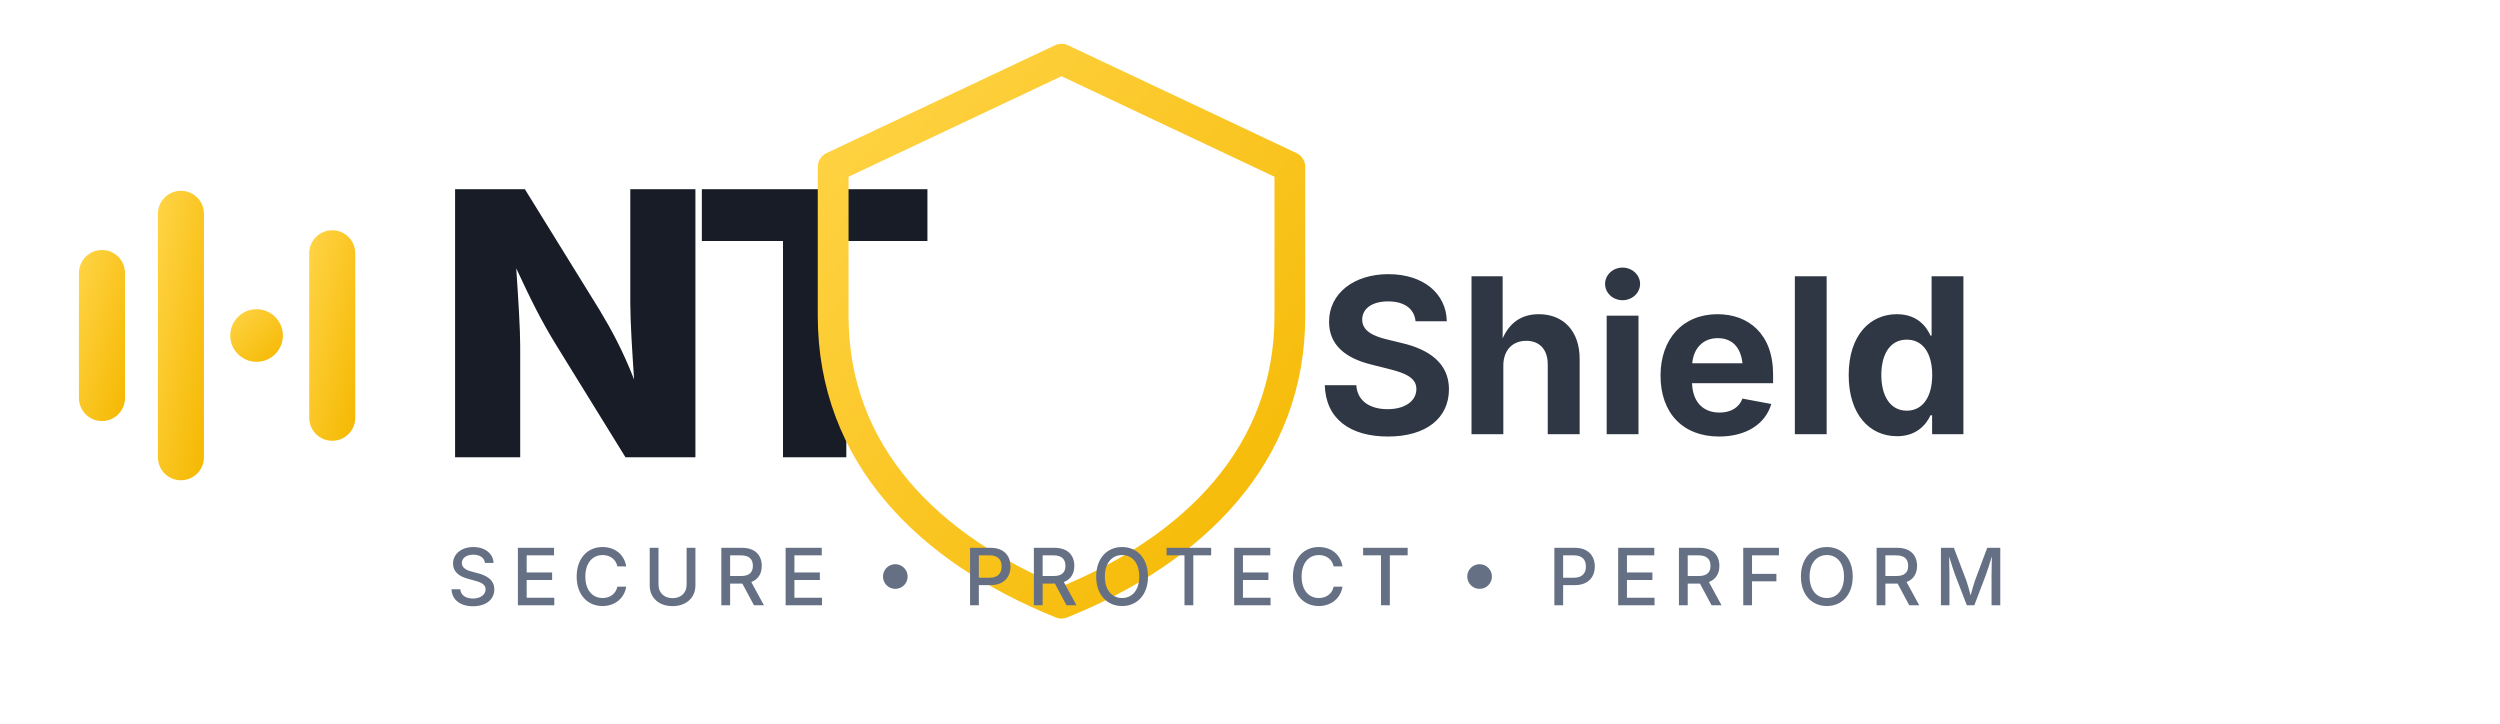
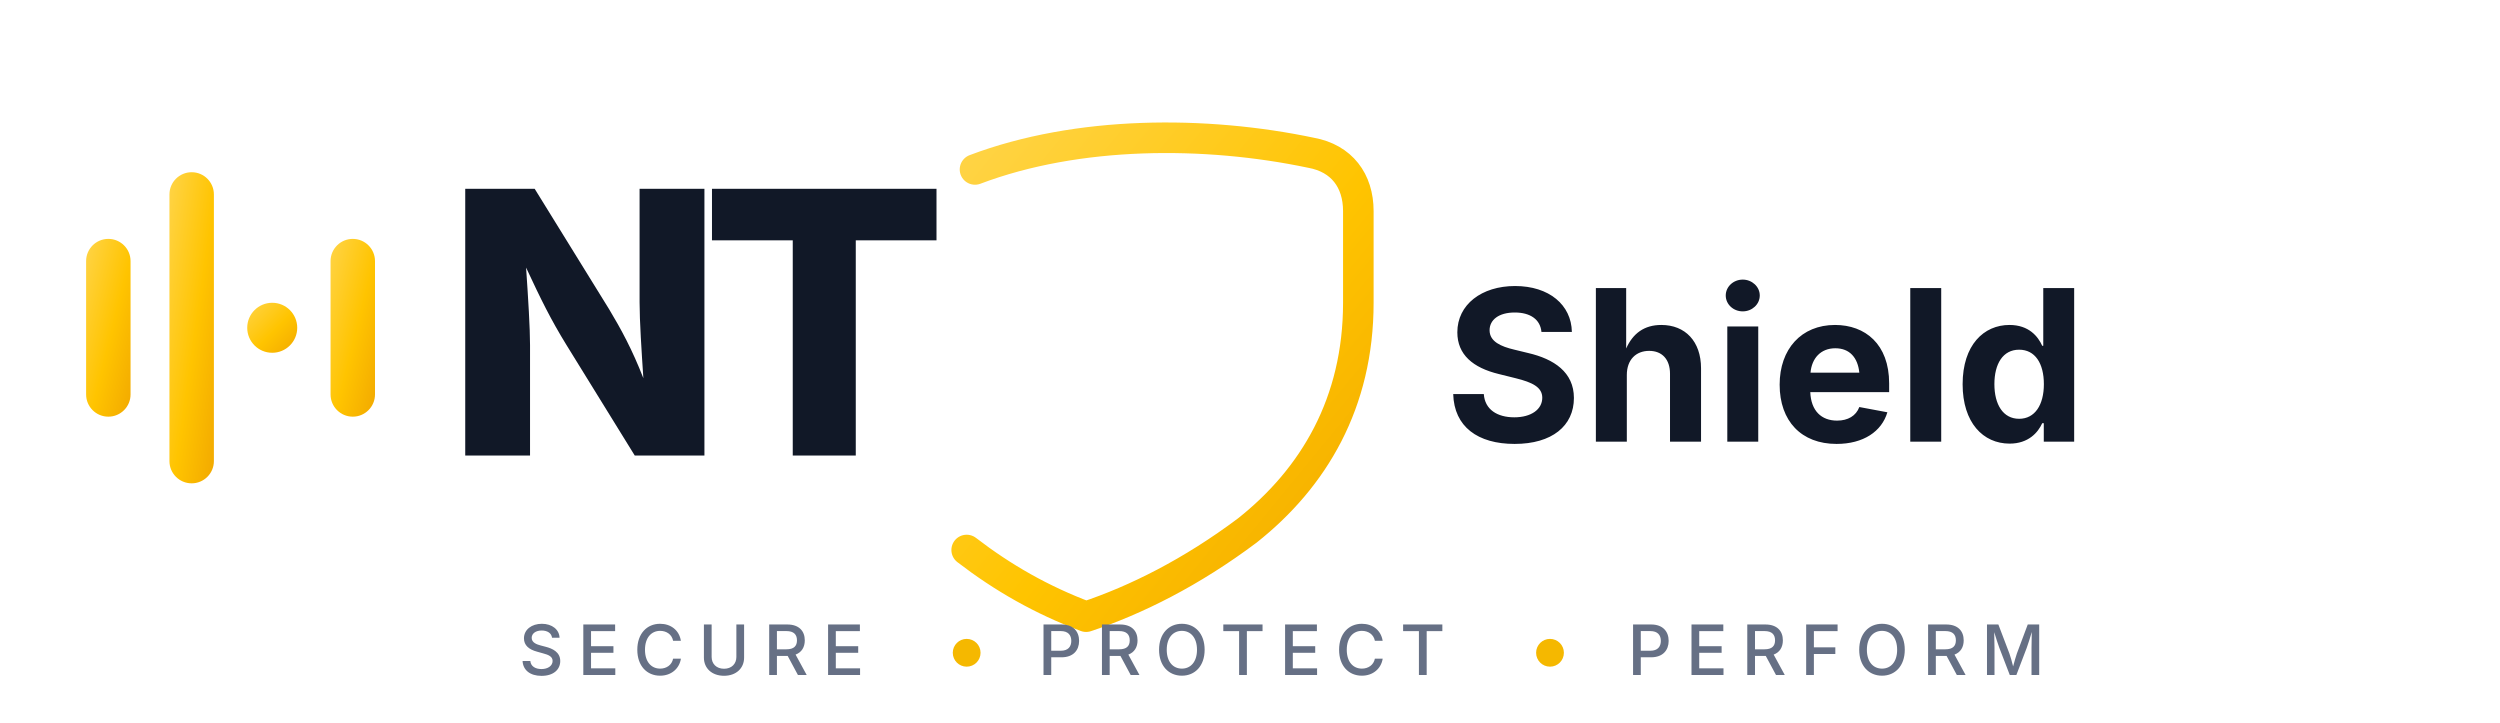
- <svg xmlns="http://www.w3.org/2000/svg" viewBox="0 0 760 220" role="img" aria-labelledby="title desc">
+ <svg xmlns="http://www.w3.org/2000/svg" viewBox="0 0 900 260" role="img" aria-labelledby="title desc">
  <defs>
    <linearGradient id="ntYellow" x1="0" y1="0" x2="1" y2="1">
      <stop offset="0" stop-color="#FFD447" />
-       <stop offset="1" stop-color="#F5B800" />
+       <stop offset="0.55" stop-color="#FFC400" />
+       <stop offset="1" stop-color="#F2A900" />
    </linearGradient>
  </defs>
  <g fill="url(#ntYellow)">
-     <rect x="24" y="76" width="14" height="52" rx="7" />
-     <rect x="48" y="58" width="14" height="88" rx="7" />
-     <circle cx="78" cy="102" r="8" />
-     <rect x="94" y="70" width="14" height="64" rx="7" />
+     <rect x="31" y="86" width="16" height="64" rx="8" />
+     <rect x="61" y="62" width="16" height="112" rx="8" />
+     <circle cx="98" cy="118" r="9" />
+     <rect x="119" y="86" width="16" height="64" rx="8" />
  </g>
-   <text x="132" y="139" fill="#171C26" font-family="Inter,Segoe UI,Arial,sans-serif" font-size="112" font-weight="800" letter-spacing="-8">NT</text>
-   <path d="M365 50 454 92v58c0 54-37 91-89 112-52-21-89-58-89-112V92z" transform="translate(38 -21) scale(.78)" fill="none" stroke="url(#ntYellow)" stroke-width="12" stroke-linejoin="round" />
-   <text x="400" y="132" fill="#303744" font-family="Inter,Segoe UI,Arial,sans-serif" font-size="66" font-weight="650">Shield</text>
-   <text x="136" y="184" fill="#667085" font-family="Inter,Segoe UI,Arial,sans-serif" font-size="24" font-weight="500" letter-spacing="4">SECURE • PROTECT • PERFORM</text>
+   <text x="160" y="164" fill="#111827" font-family="Inter, 'Segoe UI', Arial, sans-serif" font-size="132" font-weight="800" letter-spacing="-9">NT</text>
+   <path d="M351 61            C388 47 434 47 472 55            C483 57 489 65 489 76            V109            C489 145 473 172 449 191            C429 206 409 216 391 222            C375 216 361 208 348 198" fill="none" stroke="url(#ntYellow)" stroke-width="11" stroke-linecap="round" stroke-linejoin="round" />
+   <text x="520" y="159" fill="#111827" font-family="Inter, 'Segoe UI', Arial, sans-serif" font-size="76" font-weight="650">Shield</text>
+   <g font-family="Inter, 'Segoe UI', Arial, sans-serif" font-size="25" font-weight="500" letter-spacing="5" fill="#667085">
+     <text x="249" y="243" text-anchor="middle">SECURE</text>
+     <text x="447" y="243" text-anchor="middle">PROTECT</text>
+     <text x="661" y="243" text-anchor="middle">PERFORM</text>
+   </g>
+   <g fill="#F5B800">
+     <circle cx="348" cy="235" r="5" />
+     <circle cx="558" cy="235" r="5" />
+   </g>
</svg>
